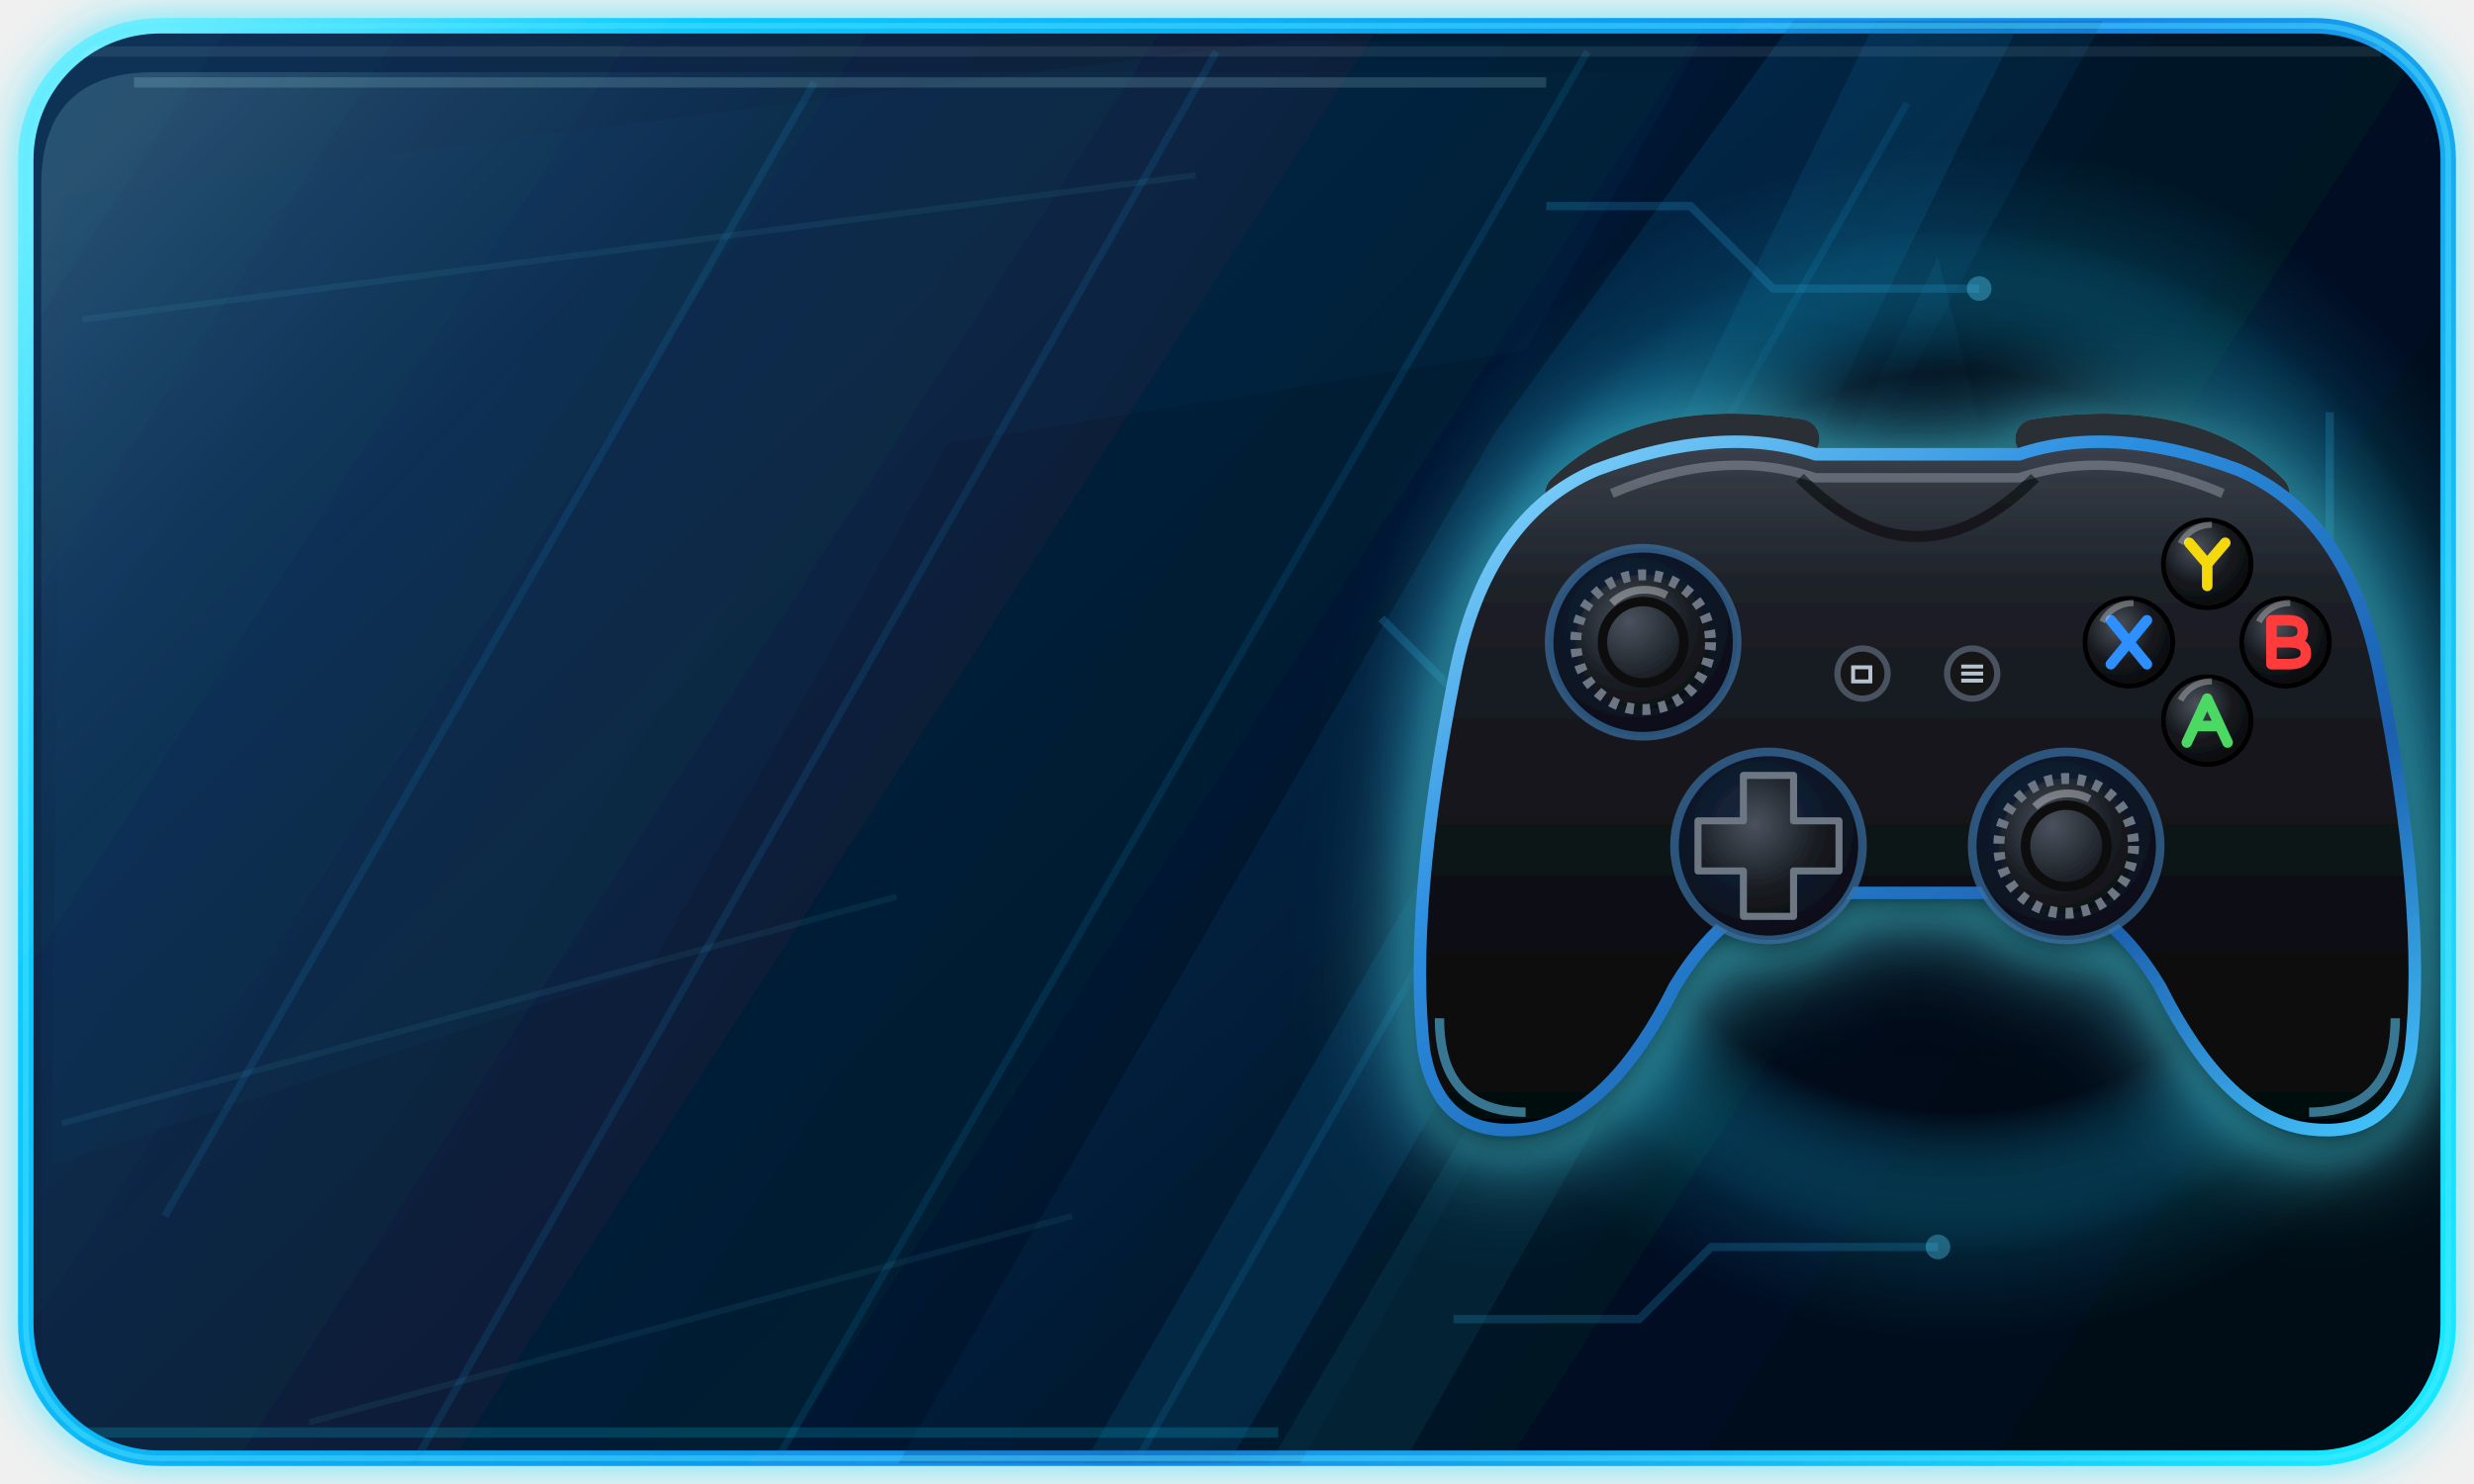
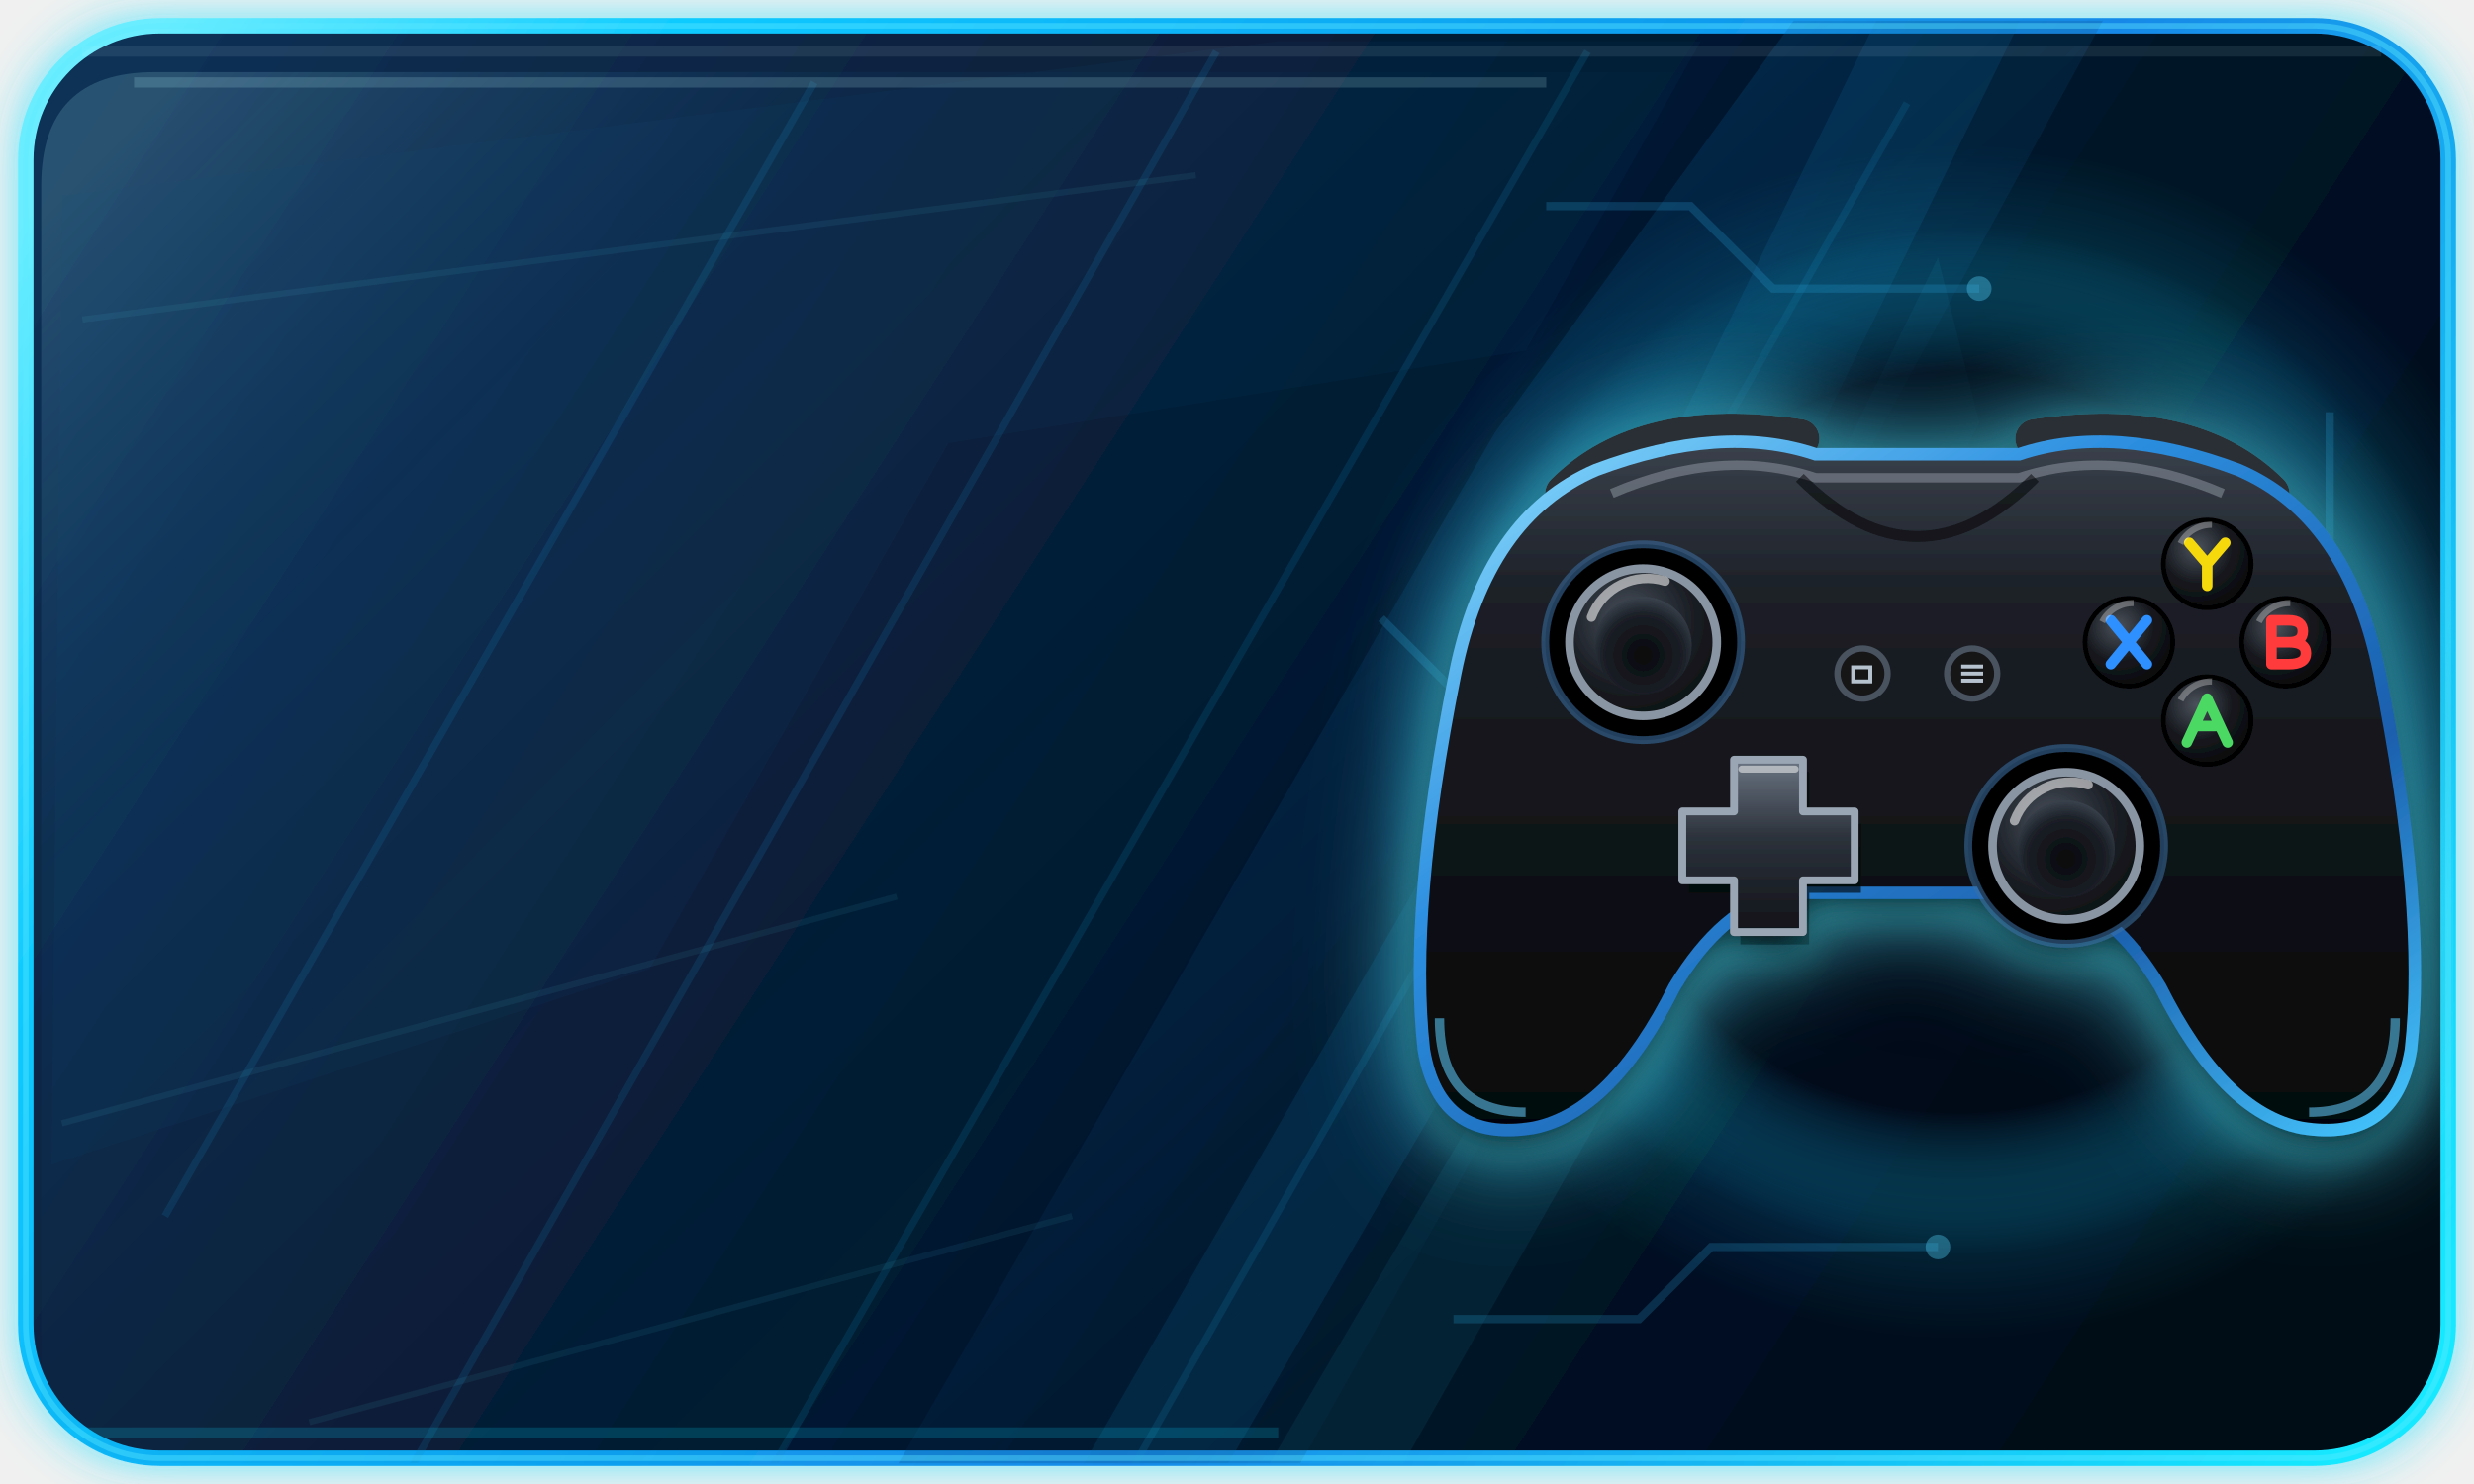
<svg xmlns="http://www.w3.org/2000/svg" viewBox="0 0 240 144" role="img" aria-label="Static Controller tile artwork">
  <defs>
    <linearGradient id="surface" x1="12" y1="5" x2="224" y2="142" gradientUnits="userSpaceOnUse">
      <stop stop-color="#0b3156" />
      <stop offset=".34" stop-color="#071f39" />
      <stop offset=".7" stop-color="#041326" />
      <stop offset="1" stop-color="#010813" />
    </linearGradient>
    <linearGradient id="rim" x1="16" y1="0" x2="225" y2="144" gradientUnits="userSpaceOnUse">
      <stop stop-color="#6beeff" />
      <stop offset=".18" stop-color="#08c8ff" />
      <stop offset=".62" stop-color="#1589e8" />
      <stop offset="1" stop-color="#18e8ff" />
    </linearGradient>
    <linearGradient id="glass" x1="18" y1="7" x2="132" y2="119" gradientUnits="userSpaceOnUse">
      <stop stop-color="#b7f8ff" stop-opacity=".16" />
      <stop offset=".28" stop-color="#0f89cf" stop-opacity=".06" />
      <stop offset="1" stop-color="#020b19" stop-opacity="0" />
    </linearGradient>
    <linearGradient id="panel" x1="113" y1="15" x2="229" y2="136" gradientUnits="userSpaceOnUse">
      <stop stop-color="#0b80c6" stop-opacity=".26" />
      <stop offset=".44" stop-color="#08345e" stop-opacity=".18" />
      <stop offset="1" stop-color="#03101f" stop-opacity=".02" />
    </linearGradient>
    <linearGradient id="accent" x1="0" y1="0" x2="1" y2="1">
      <stop stop-color="#e9feff" />
      <stop offset=".22" stop-color="#62f1ff" />
      <stop offset=".62" stop-color="#08aeea" />
      <stop offset="1" stop-color="#07519f" />
    </linearGradient>
    <linearGradient id="metal" x1="0" y1="0" x2="1" y2="1">
      <stop stop-color="#f5fdff" />
      <stop offset=".2" stop-color="#9bd8ef" />
      <stop offset=".55" stop-color="#31658a" />
      <stop offset="1" stop-color="#071627" />
    </linearGradient>
    <linearGradient id="green" x1="0" y1="0" x2="1" y2="1">
      <stop stop-color="#caffee" />
      <stop offset=".28" stop-color="#39f5b0" />
      <stop offset="1" stop-color="#00765c" />
    </linearGradient>
    <linearGradient id="danger" x1="0" y1="0" x2="1" y2="1">
      <stop stop-color="#fff4ed" />
      <stop offset=".22" stop-color="#ff725f" />
      <stop offset=".72" stop-color="#e31c35" />
      <stop offset="1" stop-color="#6e0718" />
    </linearGradient>
    <linearGradient id="gold" x1="0" y1="0" x2="1" y2="1">
      <stop stop-color="#fffbd1" />
      <stop offset=".3" stop-color="#ffe52e" />
      <stop offset="1" stop-color="#e87b00" />
    </linearGradient>
    <radialGradient id="orb">
      <stop stop-color="#16cfff" stop-opacity=".28" />
      <stop offset=".55" stop-color="#16cfff" stop-opacity=".09" />
      <stop offset="1" stop-color="#16cfff" stop-opacity="0" />
    </radialGradient>
    <filter id="outerGlow" x="-30%" y="-50%" width="160%" height="200%">
      <feGaussianBlur stdDeviation="2.3" result="b" />
      <feColorMatrix in="b" values="0 0 0 0 .02 0 0 0 0 .75 0 0 0 0 1 0 0 0 .72 0" result="c" />
      <feMerge>
        <feMergeNode in="c" />
        <feMergeNode in="SourceGraphic" />
      </feMerge>
    </filter>
    <filter id="glow" x="-80%" y="-80%" width="260%" height="260%">
      <feGaussianBlur stdDeviation="3" result="b" />
      <feMerge>
        <feMergeNode in="b" />
        <feMergeNode in="SourceGraphic" />
      </feMerge>
    </filter>
    <filter id="shadow" x="-80%" y="-80%" width="260%" height="260%">
      <feDropShadow dx="0" dy="2" stdDeviation="2" flood-color="#000711" flood-opacity=".95" />
    </filter>
    <linearGradient id="padBody" x1="0" y1="0" x2="0" y2="1">
      <stop stop-color="#3a414c" />
      <stop offset=".22" stop-color="#1c2027" />
      <stop offset=".7" stop-color="#0d0f13" />
      <stop offset="1" stop-color="#050608" />
    </linearGradient>
    <radialGradient id="halo" cx="190" cy="72" r="58" gradientUnits="userSpaceOnUse">
      <stop stop-color="#01050d" stop-opacity=".92" />
      <stop offset=".62" stop-color="#020a17" stop-opacity=".7" />
      <stop offset=".86" stop-color="#16cfff" stop-opacity=".1" />
      <stop offset="1" stop-color="#16cfff" stop-opacity="0" />
    </radialGradient>
    <filter id="bloom" x="-40%" y="-40%" width="180%" height="180%">
      <feGaussianBlur in="SourceAlpha" stdDeviation="4.5" result="b" />
      <feColorMatrix in="b" values="0 0 0 0 0.086 0 0 0 0 0.812 0 0 0 0 1.000 0 0 0 .75 0" result="c" />
      <feMerge>
        <feMergeNode in="c" />
        <feMergeNode in="SourceGraphic" />
      </feMerge>
    </filter>
    <linearGradient id="padRim" x1="0" y1="0" x2="1" y2="1">
      <stop stop-color="#8fe0ff" />
      <stop offset=".35" stop-color="#2d8fe0" />
      <stop offset=".7" stop-color="#1b5fae" />
      <stop offset="1" stop-color="#46c8ff" />
    </linearGradient>
    <radialGradient id="padWell" cx=".45" cy=".4" r=".7">
      <stop stop-color="#1a2c46" />
      <stop offset="1" stop-color="#03070f" />
    </radialGradient>
    <radialGradient id="padStick" cx=".4" cy=".35" r=".75">
      <stop stop-color="#3b5a80" />
      <stop offset=".6" stop-color="#15243a" />
      <stop offset="1" stop-color="#070d18" />
    </radialGradient>
    <radialGradient id="btnY" cx=".35" cy=".3" r=".8">
      <stop stop-color="#fff3b0" />
      <stop offset=".45" stop-color="#ffc21a" />
      <stop offset="1" stop-color="#b86a00" />
    </radialGradient>
    <radialGradient id="btnB" cx=".35" cy=".3" r=".8">
      <stop stop-color="#c9f1ff" />
      <stop offset=".45" stop-color="#2aa8ff" />
      <stop offset="1" stop-color="#0a4fa8" />
    </radialGradient>
    <radialGradient id="btnR" cx=".35" cy=".3" r=".8">
      <stop stop-color="#ffc4c4" />
      <stop offset=".45" stop-color="#ff2d3d" />
      <stop offset="1" stop-color="#8f0010" />
    </radialGradient>
    <radialGradient id="btnG" cx=".35" cy=".3" r=".8">
      <stop stop-color="#c8ffe0" />
      <stop offset=".45" stop-color="#22c46a" />
      <stop offset="1" stop-color="#05693a" />
    </radialGradient>
    <radialGradient id="padCap" cx=".4" cy=".35" r=".8">
      <stop stop-color="#4a525e" />
      <stop offset=".55" stop-color="#1a1e24" />
      <stop offset="1" stop-color="#07080a" />
    </radialGradient>
    <radialGradient id="padFace" cx=".38" cy=".32" r=".8">
      <stop stop-color="#4b525c" />
      <stop offset=".5" stop-color="#16191e" />
      <stop offset="1" stop-color="#040506" />
    </radialGradient>
+     <radialGradient id="stickTop" cx=".5" cy=".6" r=".6">
+       <stop stop-color="#07080b" />
+       <stop offset=".7" stop-color="#1b2027" />
+       <stop offset="1" stop-color="#3a424d" />
+     </radialGradient>
+     <linearGradient id="dpadFill" x1="0" y1="0" x2="0" y2="1">
+       <stop stop-color="#6a7482" />
+       <stop offset=".45" stop-color="#2c323b" />
+       <stop offset="1" stop-color="#101318" />
+     </linearGradient>
    <clipPath id="clip">
      <rect x="2" y="2" width="236" height="140" rx="13" />
    </clipPath>
  </defs>
  <g filter="url(#outerGlow)">
    <rect x="2.5" y="2.5" width="235" height="139" rx="13" fill="url(#surface)" stroke="url(#rim)" stroke-width="1.5" />
  </g>
  <g clip-path="url(#clip)">
    <path d="M10 7H164L129 69 86 144H4V18Q4 7 15 7Z" fill="url(#glass)" />
    <path d="M6 19 124 4h41l-17 30L92 43 63 94 5 113Z" fill="#0b4f7d" opacity=".09" />
    <path d="M86 144 145 42 174 2h30l-31 57-48 85Z" fill="url(#panel)" />
    <path d="m104 144 57-99 21-43h14l-24 49-54 93Z" fill="#0e75ad" opacity=".16" />
    <path d="m122 144 47-80 19-39 4 16-15 29-42 74Z" fill="#21b9e7" opacity=".08" />
    <path d="M16 118 79 8M39 144 118 5M74 144l80-139M109 144 185 10" fill="none" stroke="#178ec2" stroke-opacity=".16" stroke-width=".7" />
    <path d="M8 31 116 17M6 109l81-22M30 138l74-20" fill="none" stroke="#5ae9ff" stroke-opacity=".07" stroke-width=".6" />
    <path d="M13 8h137" stroke="#c1fbff" stroke-opacity=".17" />
    <circle cx="190" cy="72" r="58" fill="url(#halo)" />
    <path d="M150 20h14l8 8h20M141 128h18l7-7h22M226 40v18l-6 6M134 60l9 9v16" fill="none" stroke="#2aa9e6" stroke-opacity=".22" stroke-width=".8" />
    <g fill="#57d8ff" fill-opacity=".35">
      <circle cx="192" cy="28" r="1.2" />
      <circle cx="188" cy="121" r="1.2" />
      <circle cx="220" cy="64" r="1.2" />
      <circle cx="143" cy="85" r="1.2" />
    </g>
    <g filter="url(#bloom)">
      <g transform="translate(186 76) scale(.76) translate(-65 -54)">
        <g filter="url(#shadow)">
          <path d="M20 17Q30 7 50 10M110 17Q100 7 80 10" fill="none" stroke="#2a2f36" stroke-width="5" stroke-linecap="round" />
          <path d="M24 14Q40 8 52 12H78Q90 8 106 14Q120 20 124 40Q130 70 128 88Q126 100 114 98Q104 96 96 80Q90 70 82 68H48Q40 70 34 80Q26 96 16 98Q4 100 2 88Q0 70 6 40Q10 20 24 14Z" fill="url(#padBody)" stroke="url(#padRim)" stroke-width="1.6" />
          <path d="M26 17Q40 11 52 15H78Q90 11 104 17" fill="none" stroke="#dfe9f5" stroke-opacity=".28" stroke-width="1.2" />
          <path d="M50 15Q65 30 80 15" fill="none" stroke="#000" stroke-opacity=".5" stroke-width="1.4" />
          <path d="M4 84Q4 96 15 96M126 84Q126 96 115 96" fill="none" stroke="#5fd0ff" stroke-opacity=".55" stroke-width="1.2" />
-           <circle cx="30" cy="36" r="12" fill="url(#padWell)" stroke="#3b6fa3" stroke-opacity=".7" stroke-width="1.1" />
-           <circle cx="30" cy="36" r="8.6" fill="url(#padCap)" stroke="#6d7784" stroke-width="1.4" stroke-dasharray="1 1.1" />
-           <circle cx="30" cy="36" r="5.2" fill="none" stroke="#0a0c0f" stroke-width="1.2" />
-           <path d="M26 31a6 6 0 0 1 7 -1" fill="none" stroke="#fff" stroke-opacity=".35" stroke-width="1" />
-           <circle cx="46" cy="62" r="12" fill="url(#padWell)" stroke="#3b6fa3" stroke-opacity=".7" stroke-width="1.1" />
-           <path d="M42.8 53h6.4v5.8h5.8v6.4h-5.8v5.8h-6.4v-5.8h-5.8v-6.4h5.8Z" fill="url(#padCap)" stroke="#6d7784" stroke-width=".9" stroke-linejoin="round" />
-           <circle cx="84" cy="62" r="12" fill="url(#padWell)" stroke="#3b6fa3" stroke-opacity=".7" stroke-width="1.1" />
-           <circle cx="84" cy="62" r="8.6" fill="url(#padCap)" stroke="#6d7784" stroke-width="1.4" stroke-dasharray="1 1.1" />
-           <circle cx="84" cy="62" r="5.2" fill="none" stroke="#0a0c0f" stroke-width="1.2" />
-           <path d="M80 57a6 6 0 0 1 7 -1" fill="none" stroke="#fff" stroke-opacity=".35" stroke-width="1" />
+           <circle cx="30" cy="36" r="12.5" fill="#030406" stroke="#3b6fa3" stroke-opacity=".55" stroke-width="1" />
+           <ellipse cx="30.8" cy="38" rx="9.6" ry="9" fill="#000" fill-opacity=".6" />
+           <circle cx="30" cy="36" r="9.4" fill="url(#padCap)" stroke="#8a95a3" stroke-width="1.1" />
+           <circle cx="30" cy="36.4" r="6.2" fill="url(#stickTop)" />
+           <path d="M23.4 32.8a7.6 7.6 0 0 1 9.4 -4.6" fill="none" stroke="#fff" stroke-opacity=".55" stroke-width="1.2" stroke-linecap="round" />
+           <path d="M41.6 51h8.8v6.6h6.6v8.8h-6.6v6.6h-8.8v-6.6h-6.6v-8.8h6.6Z" transform="translate(.8 1.6)" fill="#000" fill-opacity=".6" />
+           <path d="M41.6 51h8.8v6.6h6.6v8.8h-6.6v6.6h-8.8v-6.6h-6.6v-8.8h6.6Z" fill="url(#dpadFill)" stroke="#9aa6b4" stroke-width="1" stroke-linejoin="round" />
+           <path d="M42.6 52.2h6.8" stroke="#fff" stroke-opacity=".5" stroke-width=".9" stroke-linecap="round" />
+           <circle cx="84" cy="62" r="12.5" fill="#030406" stroke="#3b6fa3" stroke-opacity=".55" stroke-width="1" />
+           <ellipse cx="84.8" cy="64" rx="9.6" ry="9" fill="#000" fill-opacity=".6" />
+           <circle cx="84" cy="62" r="9.4" fill="url(#padCap)" stroke="#8a95a3" stroke-width="1.1" />
+           <circle cx="84" cy="62.4" r="6.2" fill="url(#stickTop)" />
+           <path d="M77.4 58.8a7.6 7.6 0 0 1 9.4 -4.6" fill="none" stroke="#fff" stroke-opacity=".55" stroke-width="1.2" stroke-linecap="round" />
          <circle cx="58" cy="40" r="3.2" fill="#121418" stroke="#4a525e" stroke-width=".8" />
          <circle cx="72" cy="40" r="3.2" fill="#121418" stroke="#4a525e" stroke-width=".8" />
          <path d="M56.8 39.2h2.2v1.8h-2.2ZM70.6 39.1h2.8M70.6 40h2.8M70.6 40.9h2.8" fill="none" stroke="#b7c2cf" stroke-width=".5" />
          <circle cx="102" cy="26" r="5.6" fill="url(#padFace)" stroke="#000" stroke-width=".6" />
          <path d="M-2.3 -2.7L0 0L2.3 -2.7M0 0V2.8" transform="translate(102 26)" fill="none" stroke="#f5d90a" stroke-width="1.35" stroke-linecap="round" stroke-linejoin="round" />
          <path d="M98.6 23.4a4.4 4.4 0 0 1 4 -2.4" fill="none" stroke="#fff" stroke-opacity=".3" stroke-width=".8" />
          <circle cx="92" cy="36" r="5.6" fill="url(#padFace)" stroke="#000" stroke-width=".6" />
          <path d="M-2.3 -2.8L2.3 2.8M2.3 -2.8L-2.3 2.8" transform="translate(92 36)" fill="none" stroke="#2f8fff" stroke-width="1.35" stroke-linecap="round" stroke-linejoin="round" />
          <path d="M88.6 33.4a4.4 4.4 0 0 1 4 -2.4" fill="none" stroke="#fff" stroke-opacity=".3" stroke-width=".8" />
          <circle cx="112" cy="36" r="5.6" fill="url(#padFace)" stroke="#000" stroke-width=".6" />
          <path d="M-1.8 2.8V-2.8H0.4Q2.2 -2.8 2.2 -1.4Q2.2 0 0.4 0H-1.8M0.4 0Q2.6 0 2.6 1.4Q2.6 2.8 0.4 2.8H-1.8" transform="translate(112 36)" fill="none" stroke="#ff3b3b" stroke-width="1.35" stroke-linecap="round" stroke-linejoin="round" />
          <path d="M108.6 33.4a4.4 4.4 0 0 1 4 -2.4" fill="none" stroke="#fff" stroke-opacity=".3" stroke-width=".8" />
          <circle cx="102" cy="46" r="5.6" fill="url(#padFace)" stroke="#000" stroke-width=".6" />
          <path d="M-2.6 2.8L0 -2.8L2.6 2.8M-1.5 0.7H1.5" transform="translate(102 46)" fill="none" stroke="#4cd964" stroke-width="1.35" stroke-linecap="round" stroke-linejoin="round" />
          <path d="M98.6 43.4a4.4 4.4 0 0 1 4 -2.4" fill="none" stroke="#fff" stroke-opacity=".3" stroke-width=".8" />
        </g>
      </g>
    </g>
    <path d="M5 139h119" stroke="#0ad8ff" stroke-opacity=".18" />
    <path d="M8 5h223" stroke="#d9fdff" stroke-opacity=".09" />
  </g>
  <rect x="2.5" y="2.5" width="235" height="139" rx="13" fill="none" stroke="#60eaff" stroke-opacity=".38" stroke-width=".55" />
</svg>
